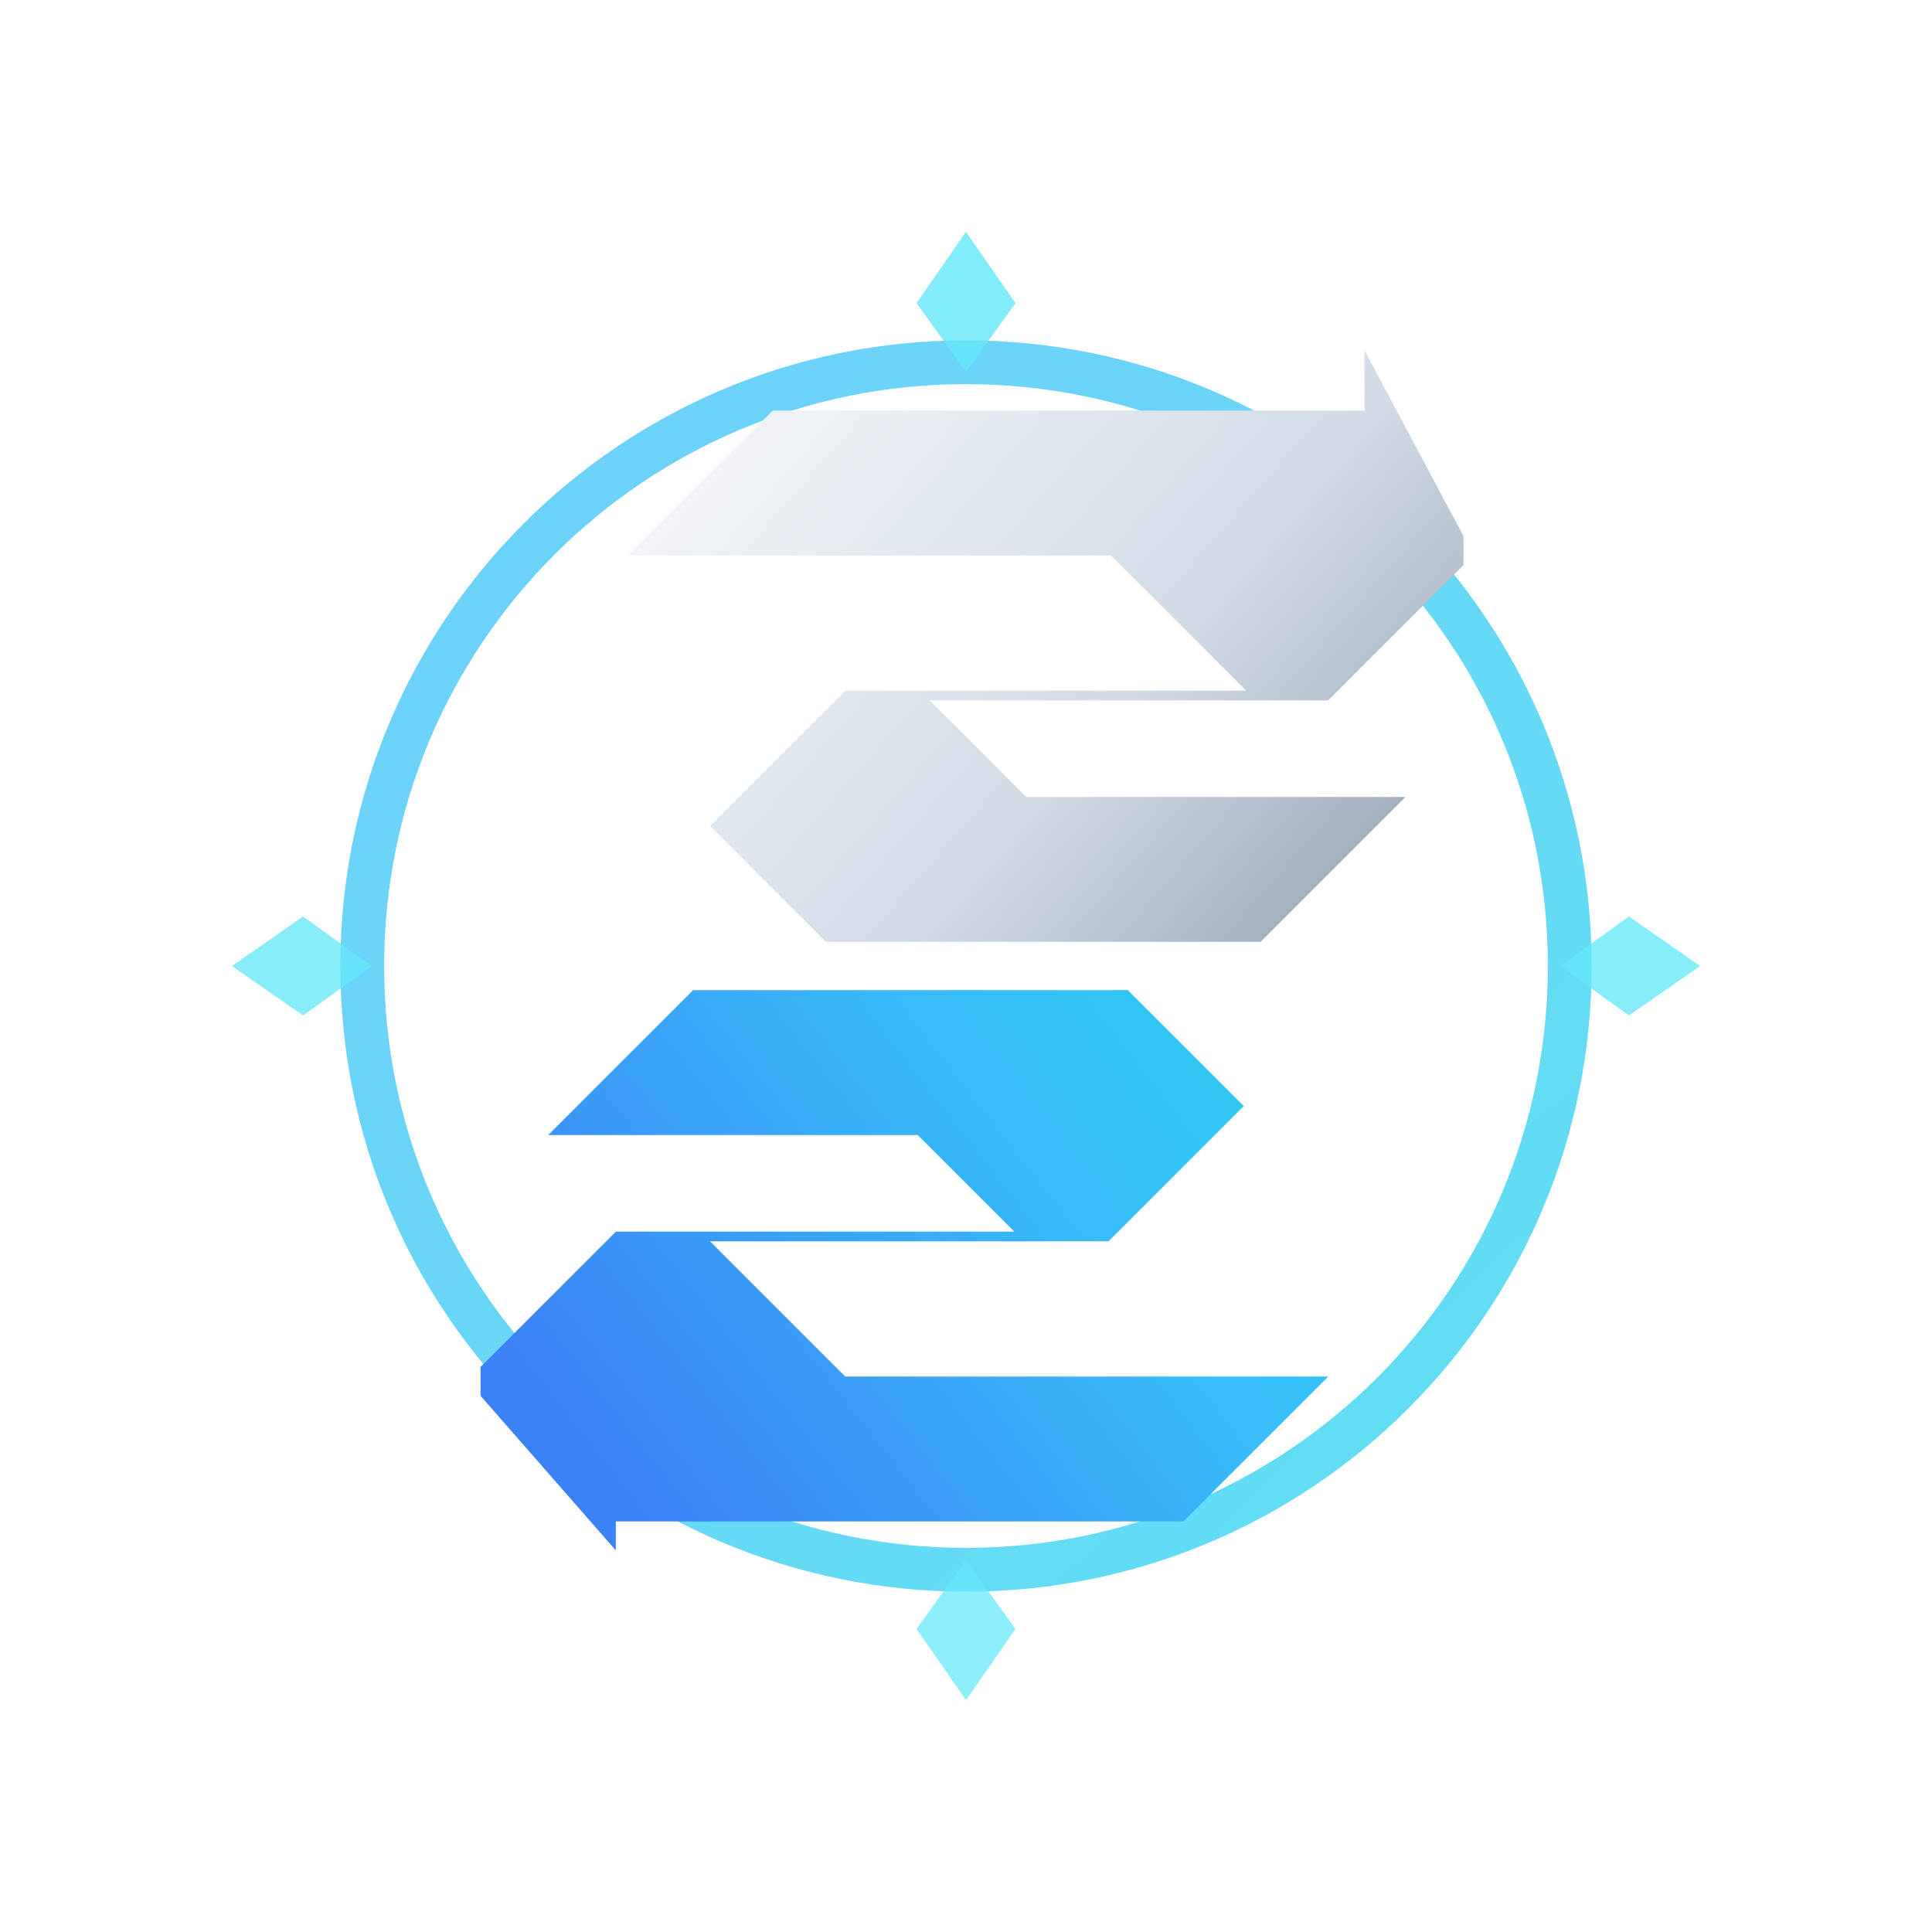
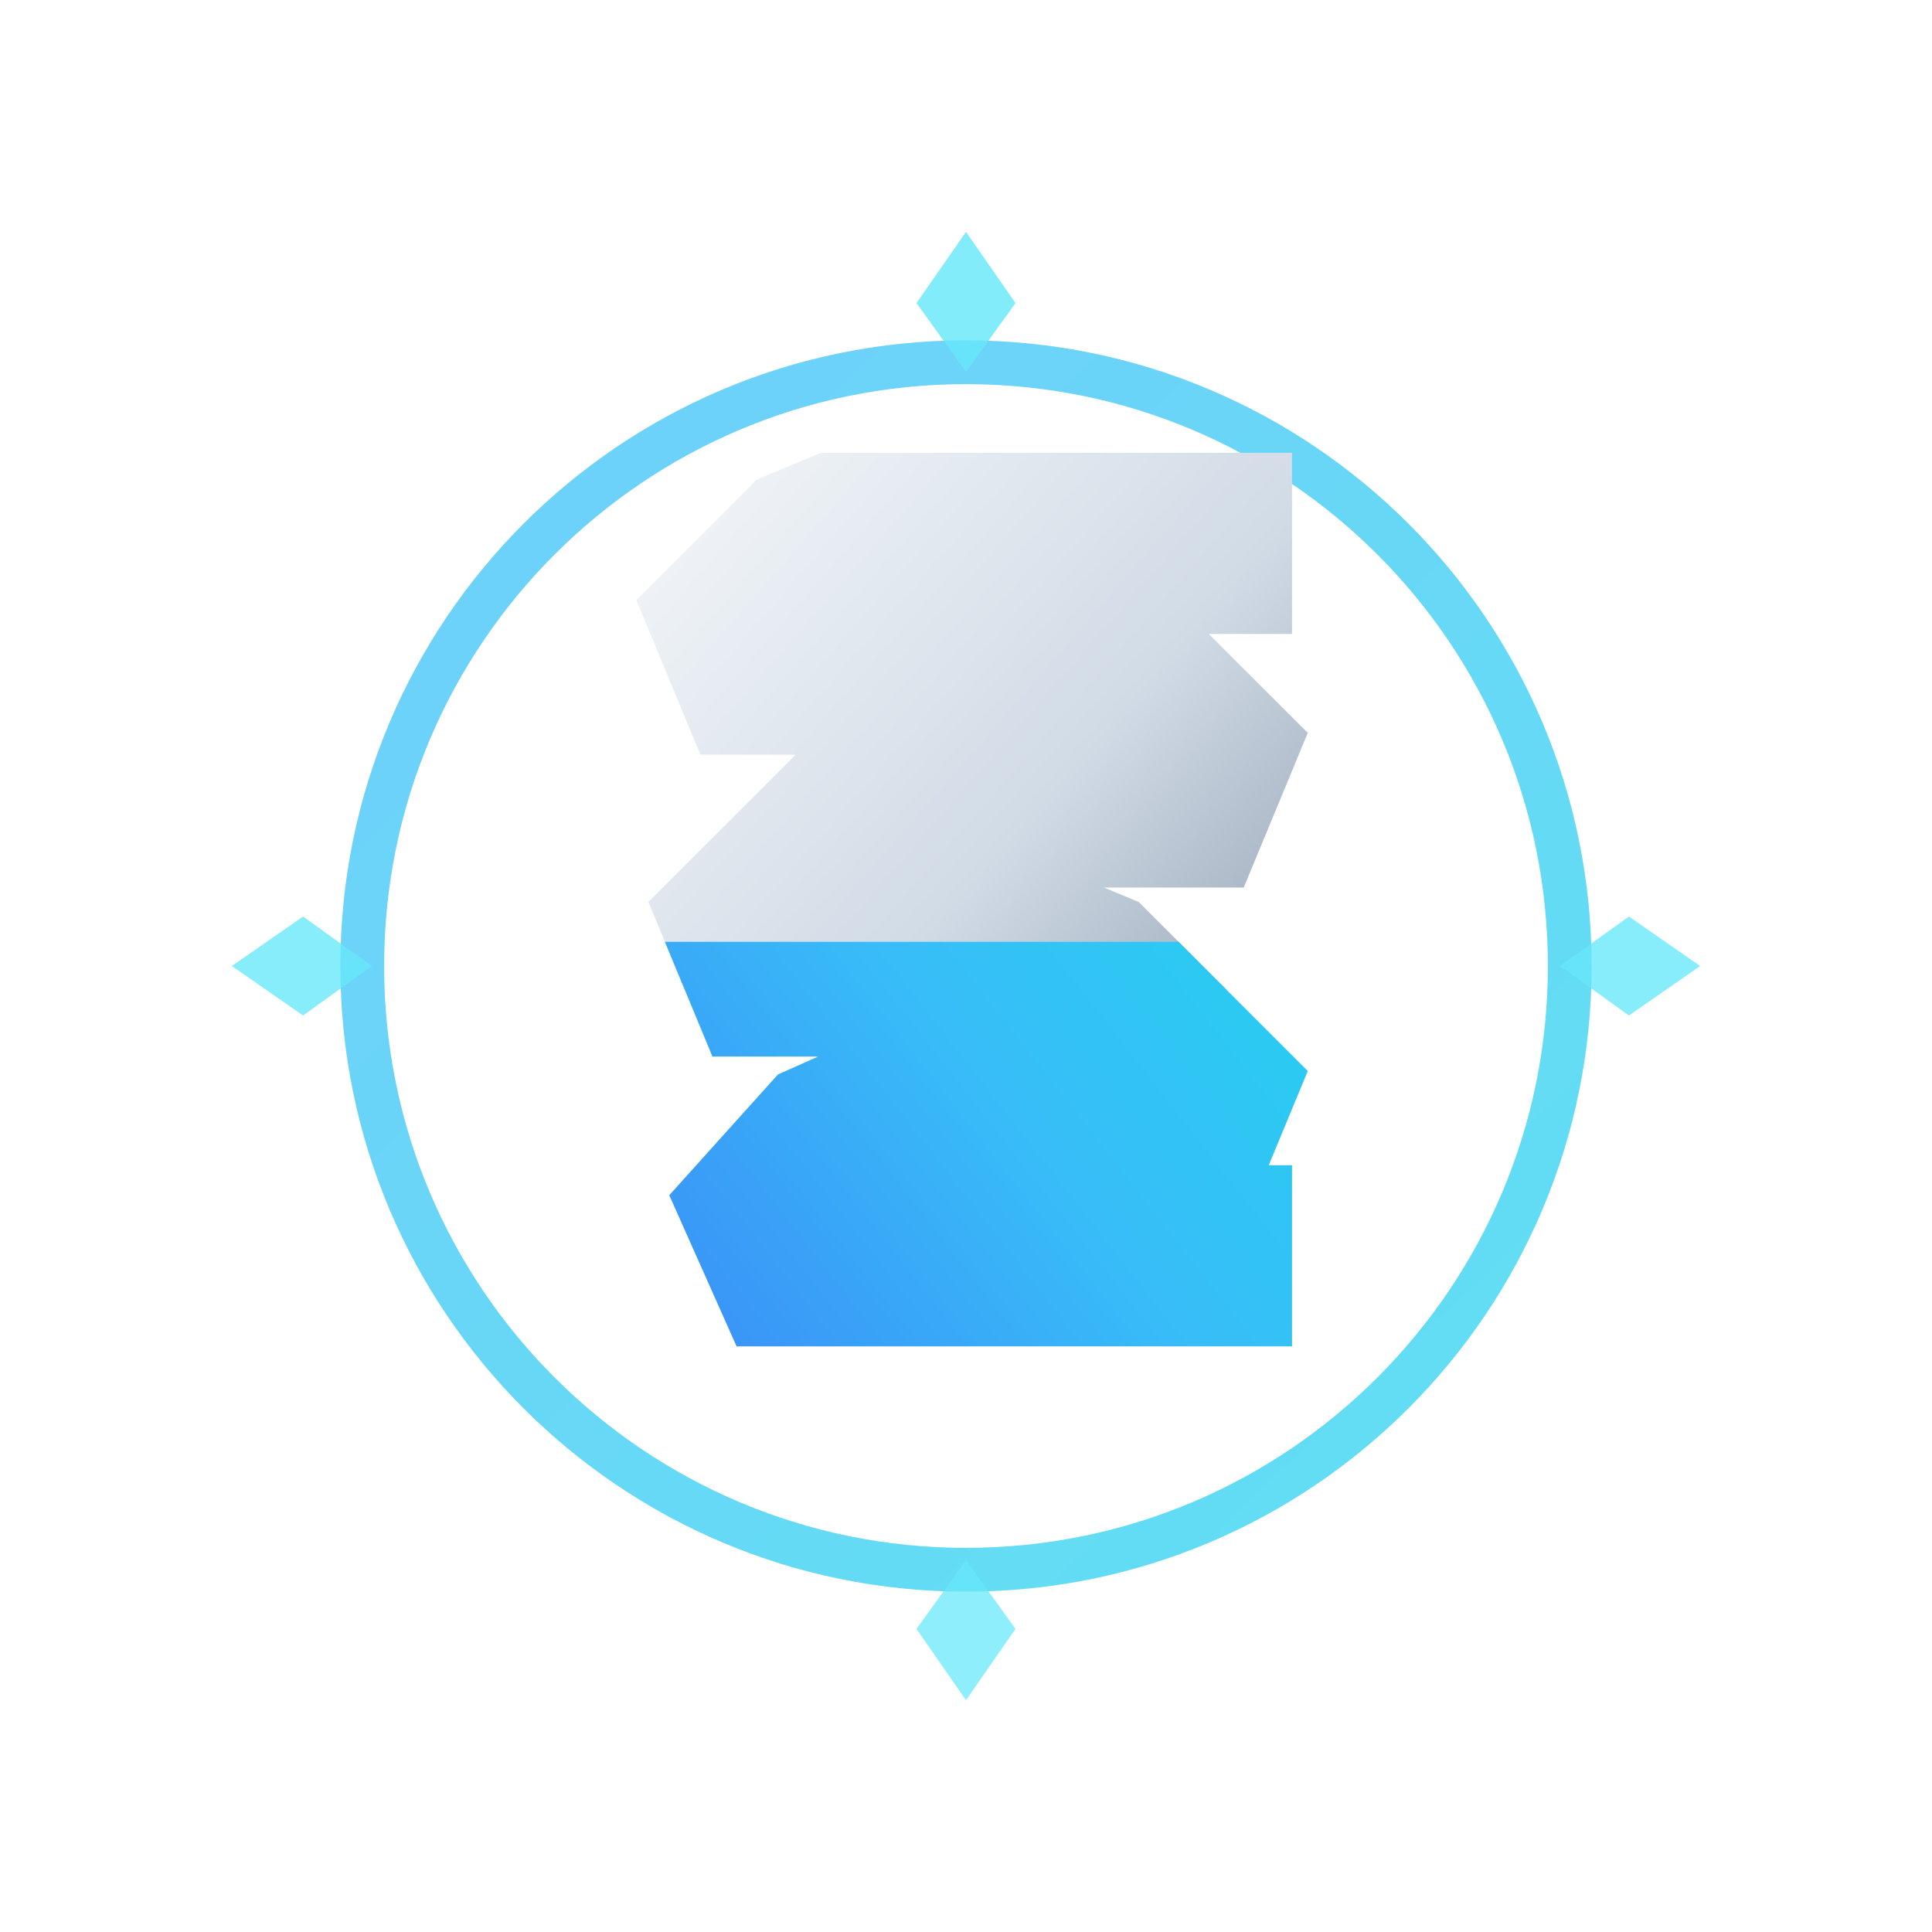
<svg xmlns="http://www.w3.org/2000/svg" viewBox="0 0 64 64">
  <defs>
    <linearGradient id="favicon-ring" x1="12.4" y1="11.6" x2="51.6" y2="52.4" gradientUnits="userSpaceOnUse">
      <stop offset="0" stop-color="#38BDF8" />
      <stop offset="1" stop-color="#22D3EE" />
    </linearGradient>
    <linearGradient id="favicon-upper" x1="20" y1="13.6" x2="45.2" y2="35.6" gradientUnits="userSpaceOnUse">
      <stop offset="0" stop-color="#F8FAFC" />
      <stop offset="0.58" stop-color="#D1DBE6" />
      <stop offset="1" stop-color="#8A98AB" />
    </linearGradient>
    <linearGradient id="favicon-lower" x1="20.8" y1="49.6" x2="46.4" y2="29.6" gradientUnits="userSpaceOnUse">
      <stop offset="0" stop-color="#3B82F6" />
      <stop offset="0.55" stop-color="#38BDF8" />
      <stop offset="1" stop-color="#22D3EE" />
    </linearGradient>
+     <clipPath id="favicon-upper-clip">
+       <rect x="15.2" y="13.6" width="33.6" height="19.2" rx="0.8" />
+     </clipPath>
+     <clipPath id="favicon-lower-clip">
+       <rect x="15.2" y="31.2" width="33.6" height="19.2" rx="0.8" />
+     </clipPath>
  </defs>
  <circle cx="32" cy="32" r="20" fill="none" stroke="url(#favicon-ring)" stroke-width="1.45" opacity="0.72" />
  <path d="M32 7.68l1.64 2.36L32 12.32l-1.64-2.28L32 7.68Z" fill="#67E8F9" opacity="0.82" />
  <path d="M56.32 32l-2.36 1.64L51.68 32l2.28-1.64L56.32 32Z" fill="#67E8F9" opacity="0.78" />
  <path d="M32 56.32l-1.64-2.36L32 51.68l1.64 2.28L32 56.32Z" fill="#67E8F9" opacity="0.74" />
  <path d="M7.68 32l2.36-1.64L12.32 32l-2.28 1.64L7.68 32Z" fill="#67E8F9" opacity="0.78" />
-   <path d="M45.2 13.6H25.6l-4.8 4.8h16l4.48 4.48H28l-4.48 4.48 3.84 3.84h14.4l4.8-4.8H34l-3.2-3.2H44l4.48-4.48v-.96l-3.28-6.16Z" fill="url(#favicon-upper)" />
-   <path d="M20.4 50.4h18.8l4.8-4.8H28l-4.48-4.48h13.2l4.48-4.48-3.84-3.84h-14.4l-4.8 4.8H30.4l3.2 3.2H20.4l-4.48 4.48v.96l4.48 5.12Z" fill="url(#favicon-lower)" />
+   <path d="M42.8 18H27.2L23.2 22H36.8L41.2 26.4H29.2L23.6 32H35.6L41.2 37.6H28L24.4 41.6H42.8" fill="none" stroke="url(#favicon-upper)" stroke-width="6" stroke-linecap="butt" stroke-linejoin="bevel" clip-path="url(#favicon-upper-clip)" />
+   <path d="M42.8 18H27.2L23.2 22H36.8L41.2 26.4H29.2L23.6 32H35.6L41.2 37.6H28L24.4 41.6H42.8" fill="none" stroke="url(#favicon-lower)" stroke-width="6" stroke-linecap="butt" stroke-linejoin="bevel" clip-path="url(#favicon-lower-clip)" />
</svg>
